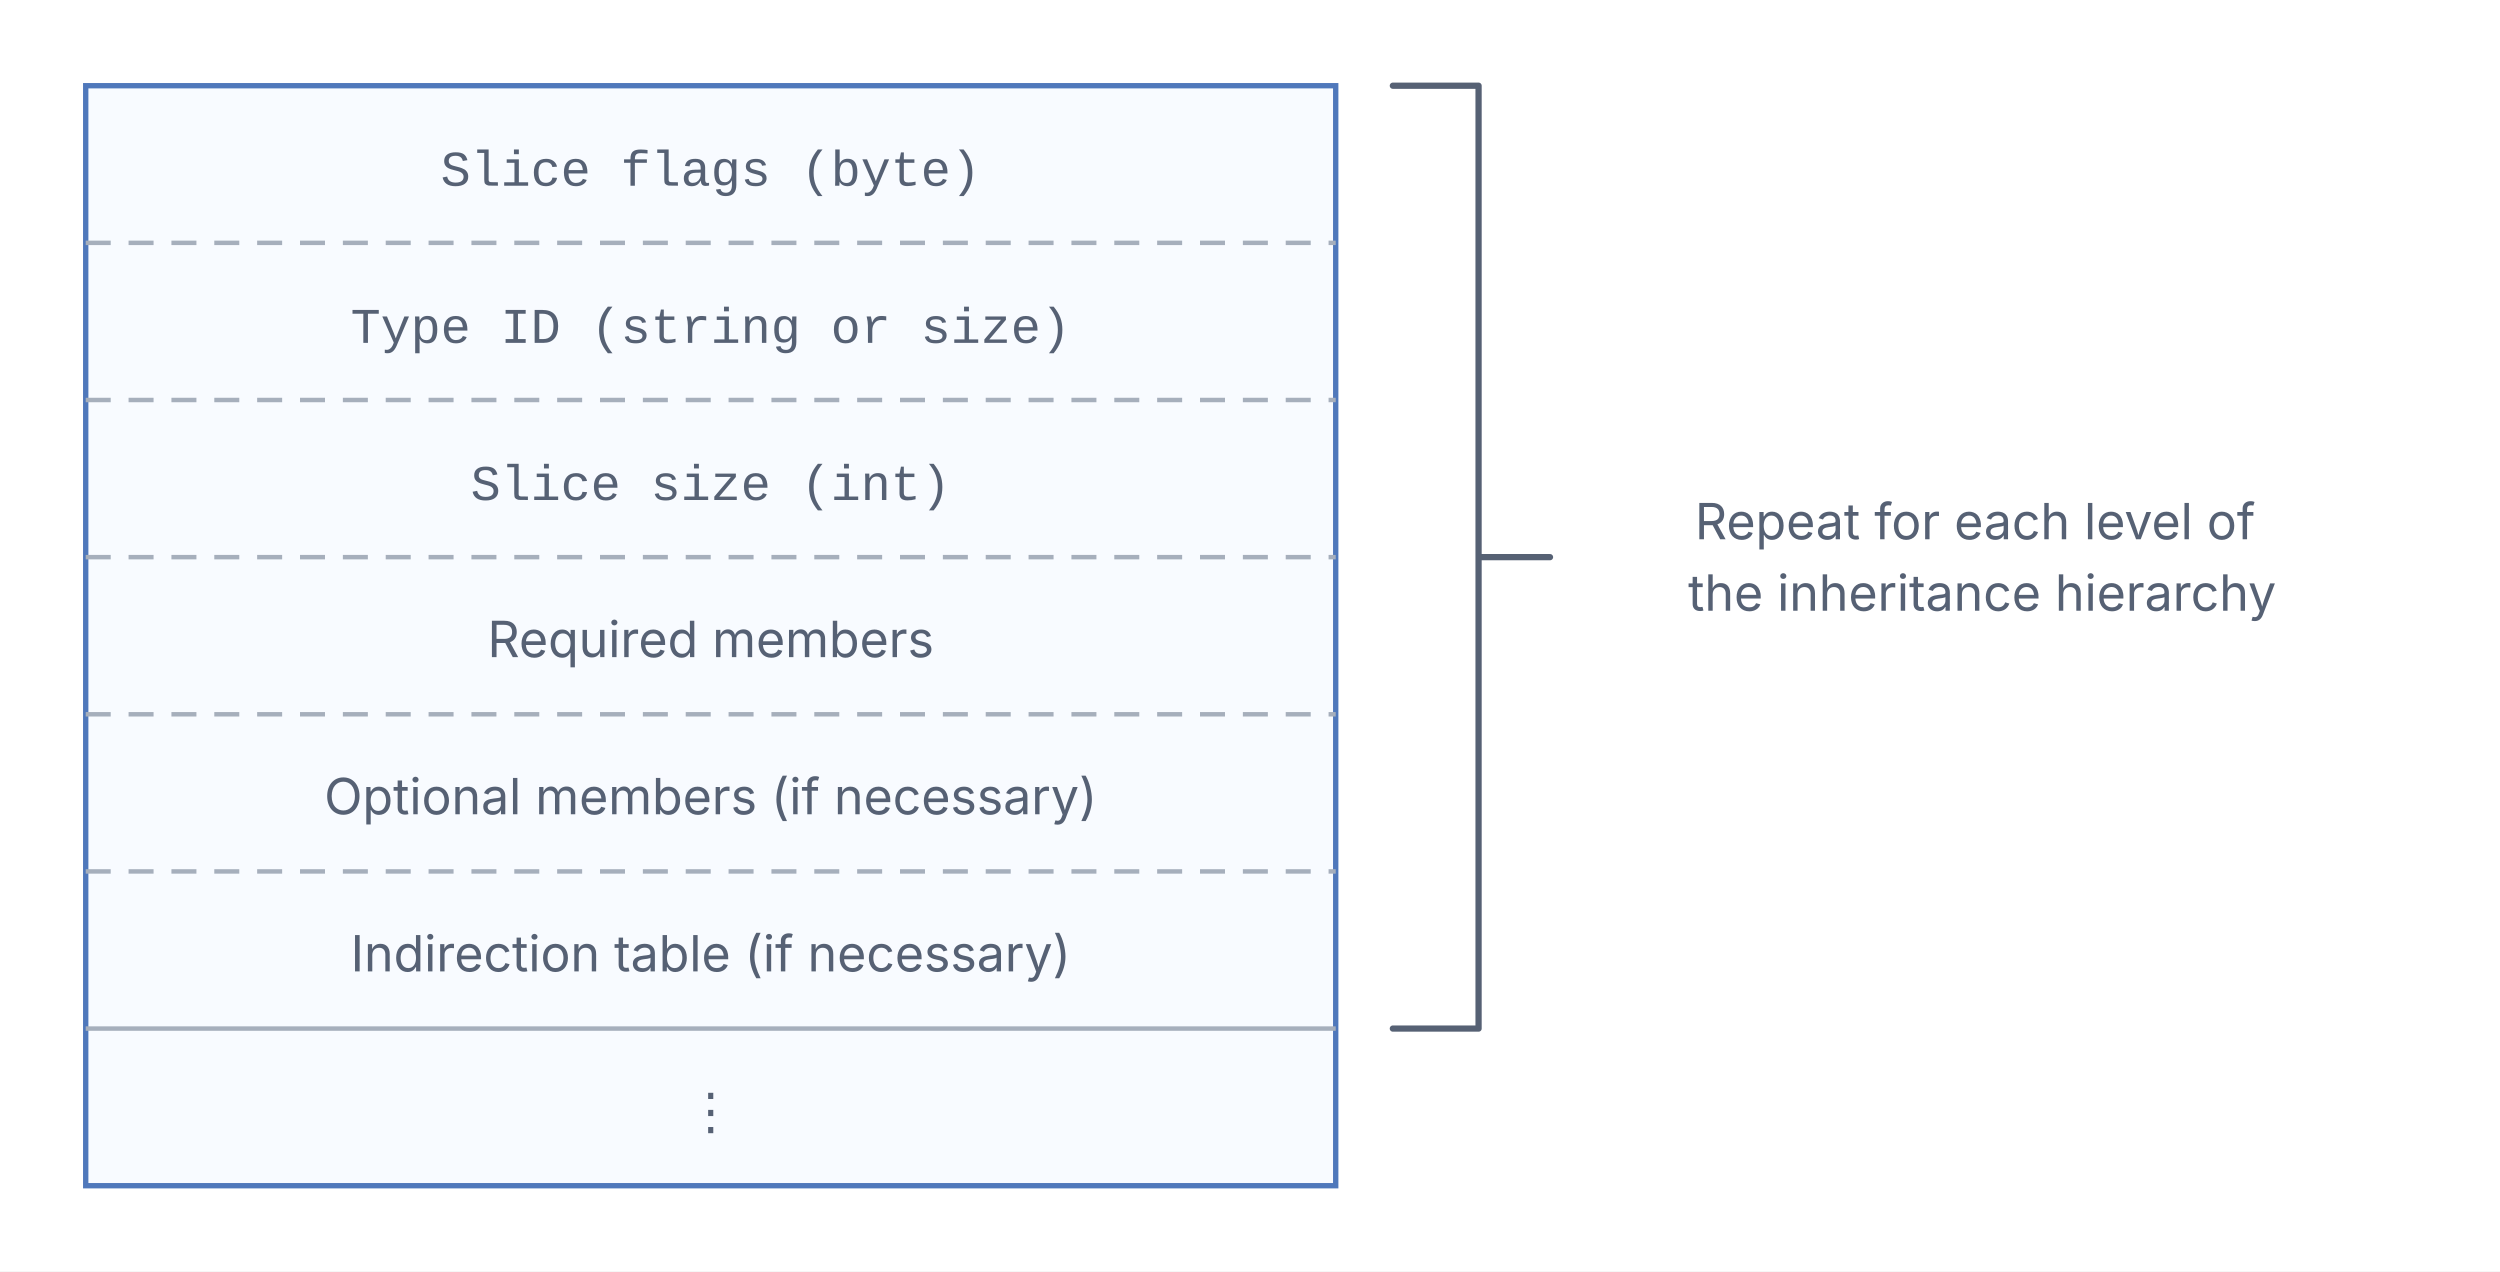
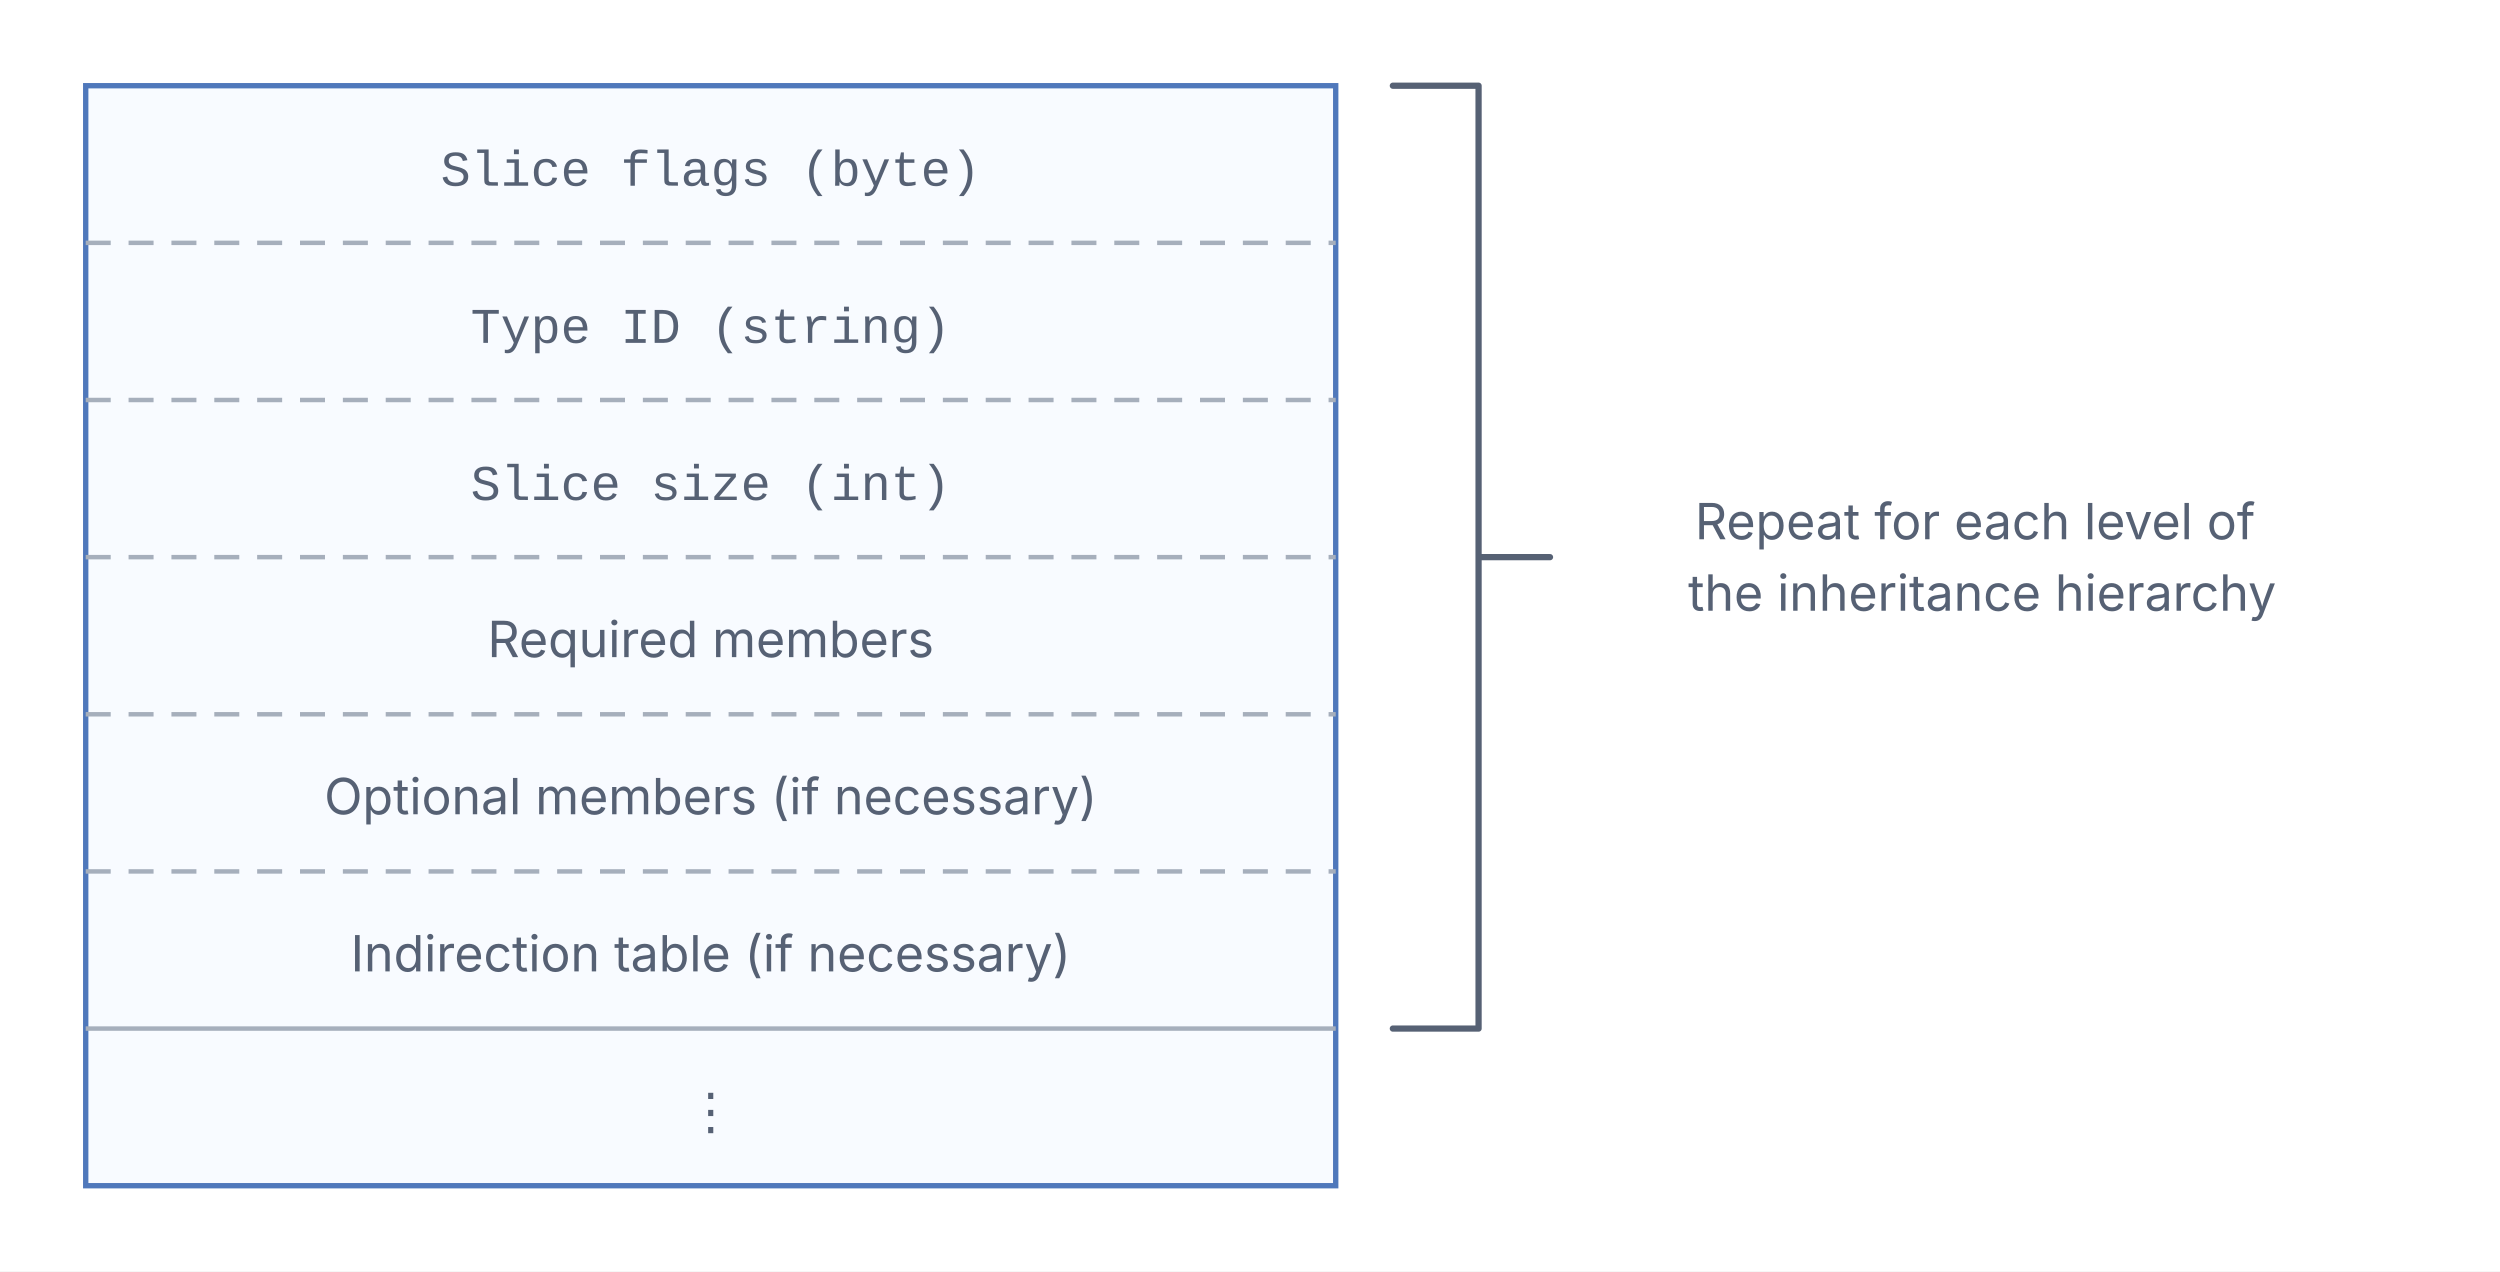
<svg xmlns="http://www.w3.org/2000/svg" width="700" height="356" viewBox="0 0 700 356" role="img" aria-labelledby="title description">
  <style>
    text {
      fill: #182235;
      font-family: Inter, ui-sans-serif, system-ui, -apple-system, BlinkMacSystemFont, "Segoe UI", sans-serif;
    }
    .annotation {
      fill: #566174;
      font-size: 14px;
      text-anchor: middle;
    }
    .code {
      font-family: ui-monospace, SFMono-Regular, Menlo, Monaco, Consolas, "Liberation Mono", monospace;
    }
    .api {
      fill: #f8fbff;
      stroke: #4f78bb;
      stroke-width: 1.5;
    }
    .boundary {
      fill: #fbfcfe;
      stroke: #cbd3de;
      stroke-width: 1.5;
      stroke-dasharray: 7 5;
    }
    .connector {
      fill: none;
      stroke: #566174;
      stroke-width: 1.75;
      stroke-linecap: round;
      stroke-linejoin: round;
    }
    .divider {
      fill: none;
      stroke: #a6afbc;
      stroke-width: 1.25;
    }
  </style>
  <rect width="700" height="356" fill="#ffffff" />
  <g id="boundaries" aria-hidden="true">
  </g>
  <g id="connectors" aria-hidden="true">
  </g>
  <g id="components" aria-hidden="true">
    <rect class="api" x="24" y="24" width="350" height="308" rx="0" vector-effect="non-scaling-stroke" />
    <path class="divider boundary" d="M 24 68 H 374" vector-effect="non-scaling-stroke" />
    <path class="divider boundary" d="M 24 112 H 374" vector-effect="non-scaling-stroke" />
    <path class="divider boundary" d="M 24 156 H 374" vector-effect="non-scaling-stroke" />
    <path class="divider boundary" d="M 24 200 H 374" vector-effect="non-scaling-stroke" />
    <path class="divider boundary" d="M 24 244 H 374" vector-effect="non-scaling-stroke" />
    <path class="divider" d="M 24 288 H 374" vector-effect="non-scaling-stroke" />
    <path class="connector" d="M 390 24 H 414 V 288 H 390 M 414 156.0 H 434" vector-effect="non-scaling-stroke" />
  </g>
  <g id="labels">
    <text class="annotation code" x="199" y="52">Slice flags (byte)</text>
-     <text class="annotation code" x="199" y="96">Type ID (string or size)</text>
+     <text class="annotation code" x="199" y="96">Type ID (string)</text>
    <text class="annotation code" x="199" y="140">Slice size (int)</text>
    <text class="annotation" x="199" y="184">Required members</text>
    <text class="annotation" x="199" y="228">Optional members (if necessary)</text>
    <text class="annotation" x="199" y="272">Indirection table (if necessary)</text>
    <text class="annotation" x="199" y="316">⋮</text>
    <text class="annotation" x="555" y="151.0">
      <tspan x="555" dy="0">Repeat for each level of</tspan>
      <tspan x="555" dy="20">the inheritance hierarchy</tspan>
    </text>
  </g>
</svg>
